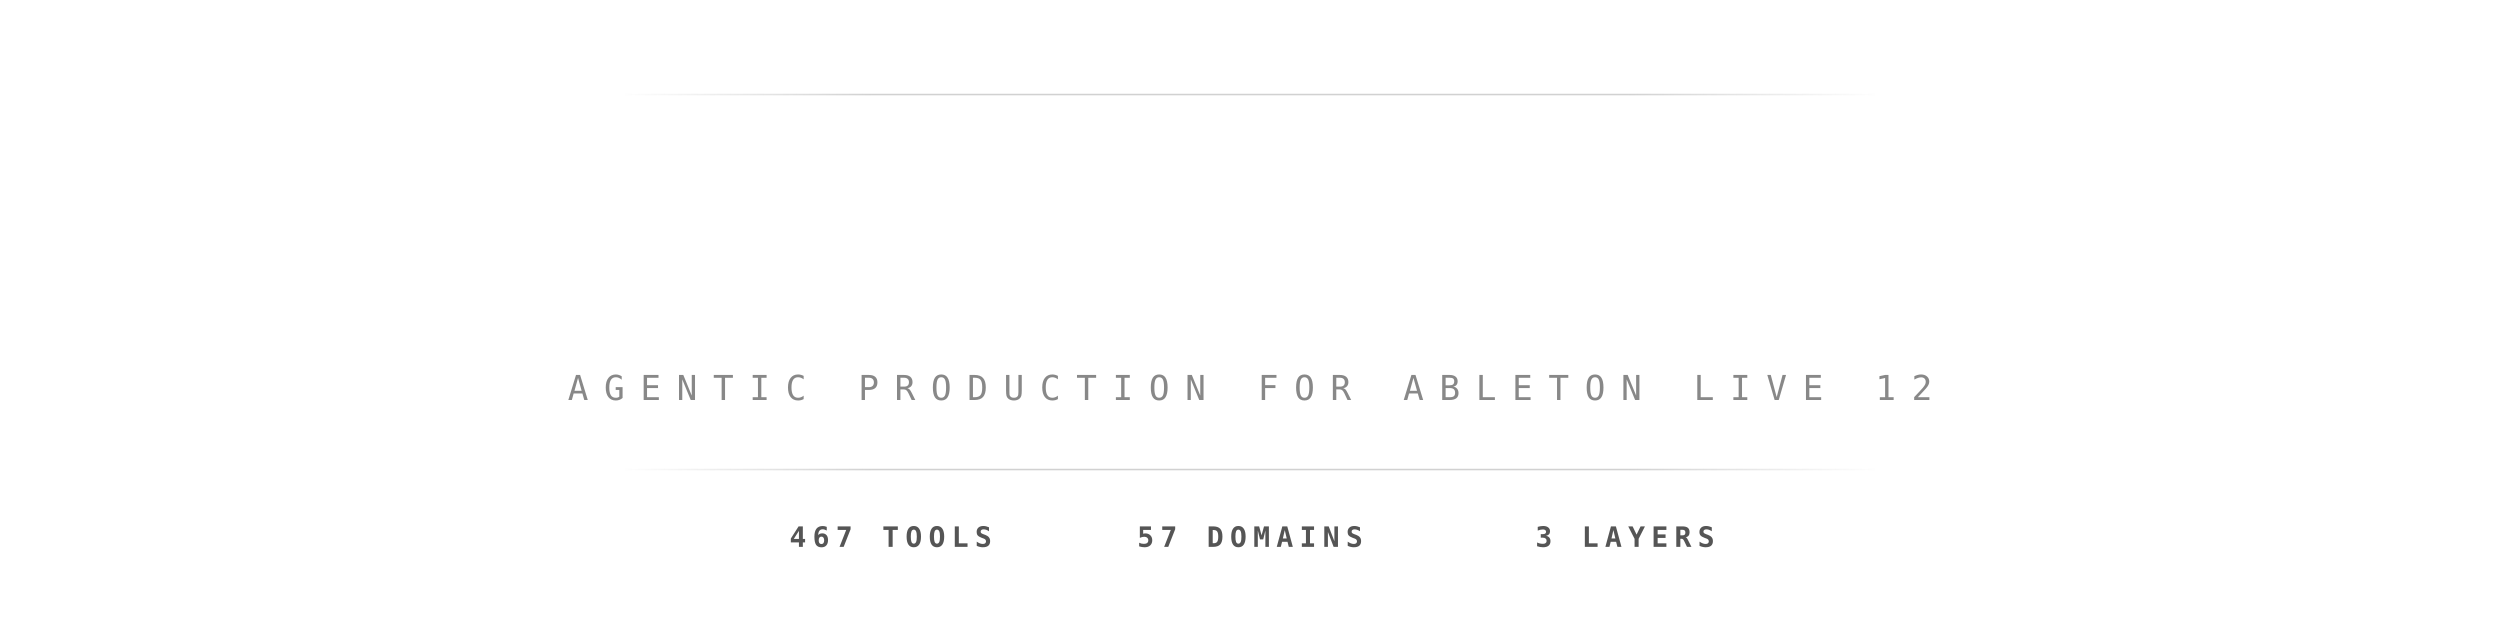
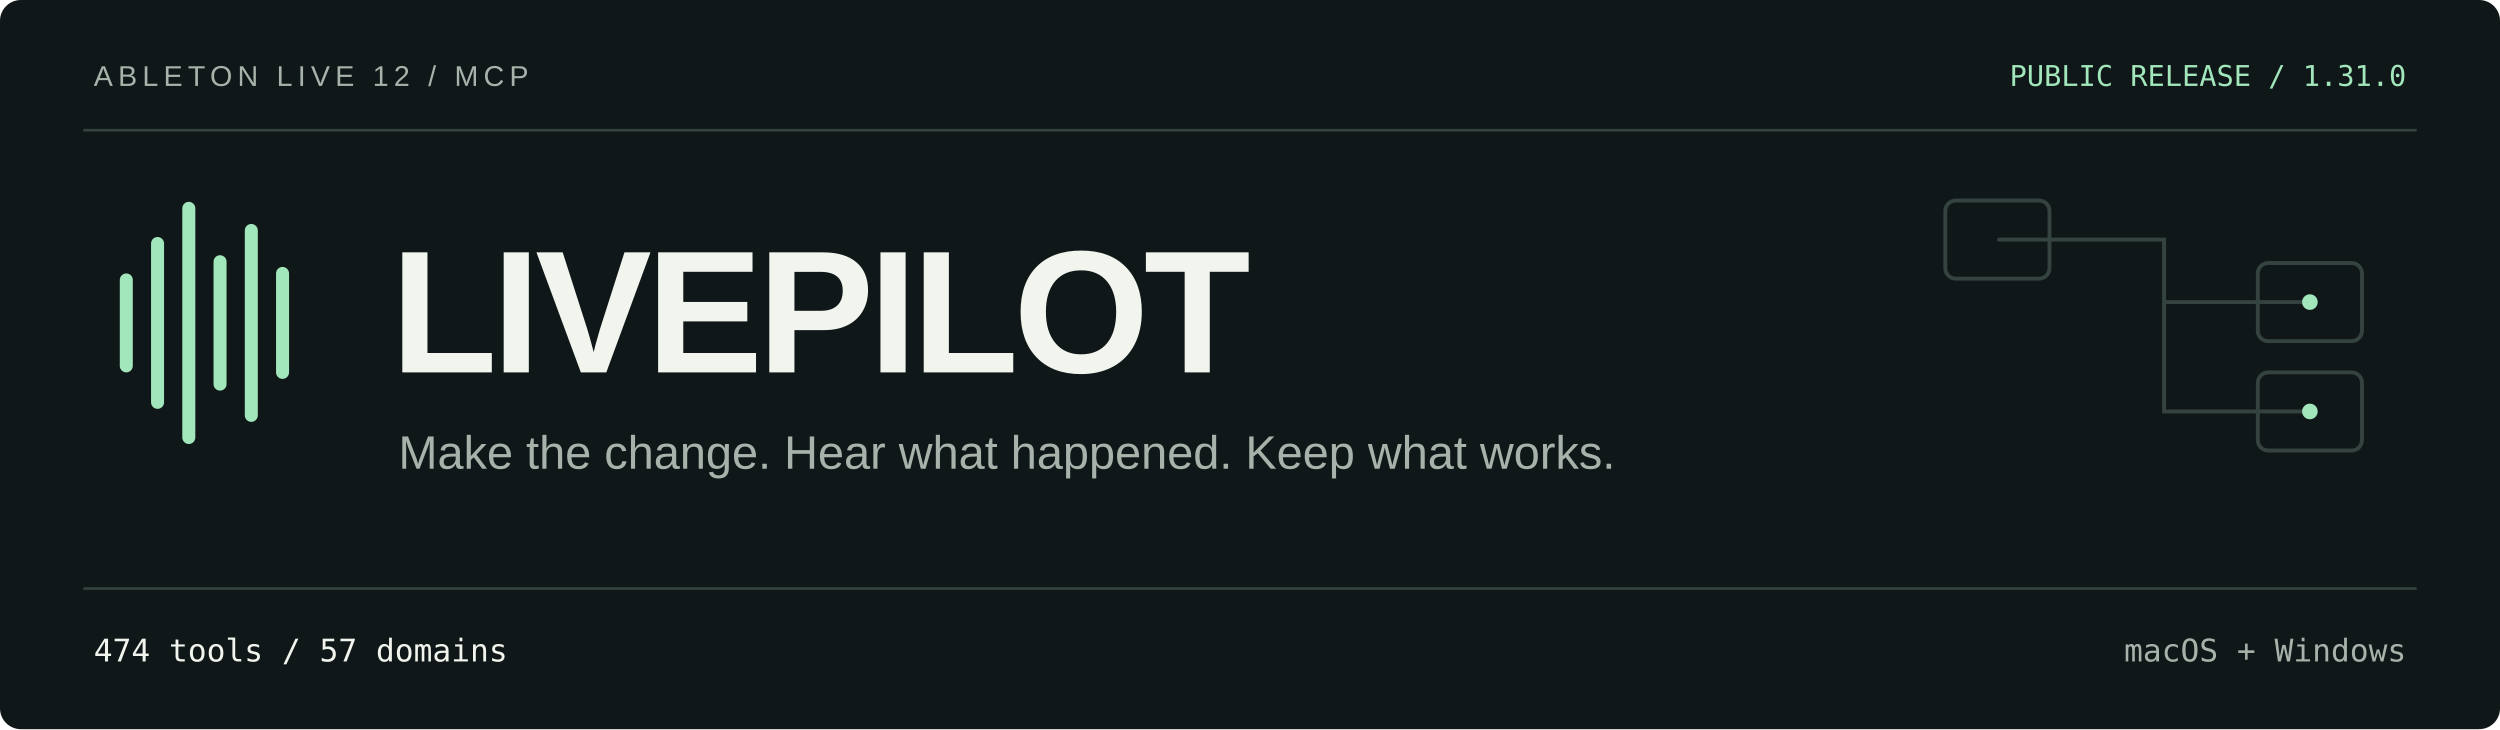
- <svg xmlns="http://www.w3.org/2000/svg" viewBox="0 0 800 200" fill="none">
-   <defs>
-     <linearGradient id="glow" x1="0%" y1="0%" x2="100%" y2="0%">
-       <stop offset="0%" style="stop-color:#ffffff;stop-opacity:0.9" />
-       <stop offset="50%" style="stop-color:#ffffff;stop-opacity:1" />
-       <stop offset="100%" style="stop-color:#ffffff;stop-opacity:0.9" />
-     </linearGradient>
-     <linearGradient id="accent" x1="0%" y1="0%" x2="100%" y2="0%">
-       <stop offset="0%" style="stop-color:#666666;stop-opacity:0" />
-       <stop offset="20%" style="stop-color:#666666;stop-opacity:0.3" />
-       <stop offset="80%" style="stop-color:#666666;stop-opacity:0.3" />
-       <stop offset="100%" style="stop-color:#666666;stop-opacity:0" />
-     </linearGradient>
-   </defs>
-   <rect width="800" height="200" fill="transparent" />
-   <rect x="200" y="30" width="400" height="0.5" fill="url(#accent)" />
-   <text x="400" y="95" text-anchor="middle" font-family="'SF Mono', 'Fira Code', 'Cascadia Code', 'JetBrains Mono', monospace" font-size="52" font-weight="700" letter-spacing="8" fill="url(#glow)">LIVEPILOT</text>
-   <text x="400" y="128" text-anchor="middle" font-family="'SF Mono', 'Fira Code', 'Cascadia Code', monospace" font-size="11" font-weight="400" letter-spacing="5" fill="#888888">AGENTIC PRODUCTION FOR ABLETON LIVE 12</text>
-   <rect x="200" y="150" width="400" height="0.5" fill="url(#accent)" />
-   <text x="285" y="175" text-anchor="middle" font-family="'SF Mono', 'Fira Code', monospace" font-size="9" font-weight="600" letter-spacing="2" fill="#555555">467 TOOLS</text>
-   <text x="400" y="175" text-anchor="middle" font-family="'SF Mono', 'Fira Code', monospace" font-size="9" font-weight="600" letter-spacing="2" fill="#555555">57 DOMAINS</text>
-   <text x="520" y="175" text-anchor="middle" font-family="'SF Mono', 'Fira Code', monospace" font-size="9" font-weight="600" letter-spacing="2" fill="#555555">3 LAYERS</text>
+ <svg xmlns="http://www.w3.org/2000/svg" viewBox="0 0 960 280" role="img" aria-labelledby="title desc">
+   <rect width="960" height="280" rx="8" fill="#101718" />
+   <path d="M32 50H928 M32 226H928" stroke="#344240" />
+   <text x="36" y="33" fill="#a6b2aa" font-family="Arial, sans-serif" font-size="11" letter-spacing="2">ABLETON LIVE 12 / MCP</text>
+   <text x="924" y="33" text-anchor="end" fill="#a2e6bc" font-family="monospace" font-size="11">PUBLIC RELEASE / 1.31.0</text>
+   <rect x="46" y="105.0" width="5" height="38" rx="2.5" fill="#a2e6bc" />
+   <rect x="58" y="91.0" width="5" height="66" rx="2.5" fill="#a2e6bc" />
+   <rect x="70" y="77.5" width="5" height="93" rx="2.5" fill="#a2e6bc" />
+   <rect x="82" y="98.0" width="5" height="52" rx="2.5" fill="#a2e6bc" />
+   <rect x="94" y="86.0" width="5" height="76" rx="2.5" fill="#a2e6bc" />
+   <rect x="106" y="102.5" width="5" height="43" rx="2.5" fill="#a2e6bc" />
+   <text x="150" y="143" fill="#f1f5ee" font-family="Arial, sans-serif" font-size="67" font-weight="700" letter-spacing="-2">LIVEPILOT</text>
+   <text x="153" y="180" fill="#a6b2aa" font-family="Arial, sans-serif" font-size="18">Make the change. Hear what happened. Keep what works.</text>
+   <g stroke="#344240" fill="none" stroke-width="1.5">
+     <path d="M767 92H831V116H887 M831 116V158H887" />
+     <rect x="747" y="77" width="40" height="30" rx="4" />
+     <rect x="867" y="101" width="40" height="30" rx="4" />
+     <rect x="867" y="143" width="40" height="30" rx="4" />
+   </g>
+   <circle cx="887" cy="116" r="3" fill="#a2e6bc" />
+   <circle cx="887" cy="158" r="3" fill="#a2e6bc" />
+   <text x="36" y="254" fill="#f1f5ee" font-family="monospace" font-size="12">474 tools / 57 domains</text>
+   <text x="924" y="254" text-anchor="end" fill="#a6b2aa" font-family="monospace" font-size="12">macOS + Windows</text>
</svg>
